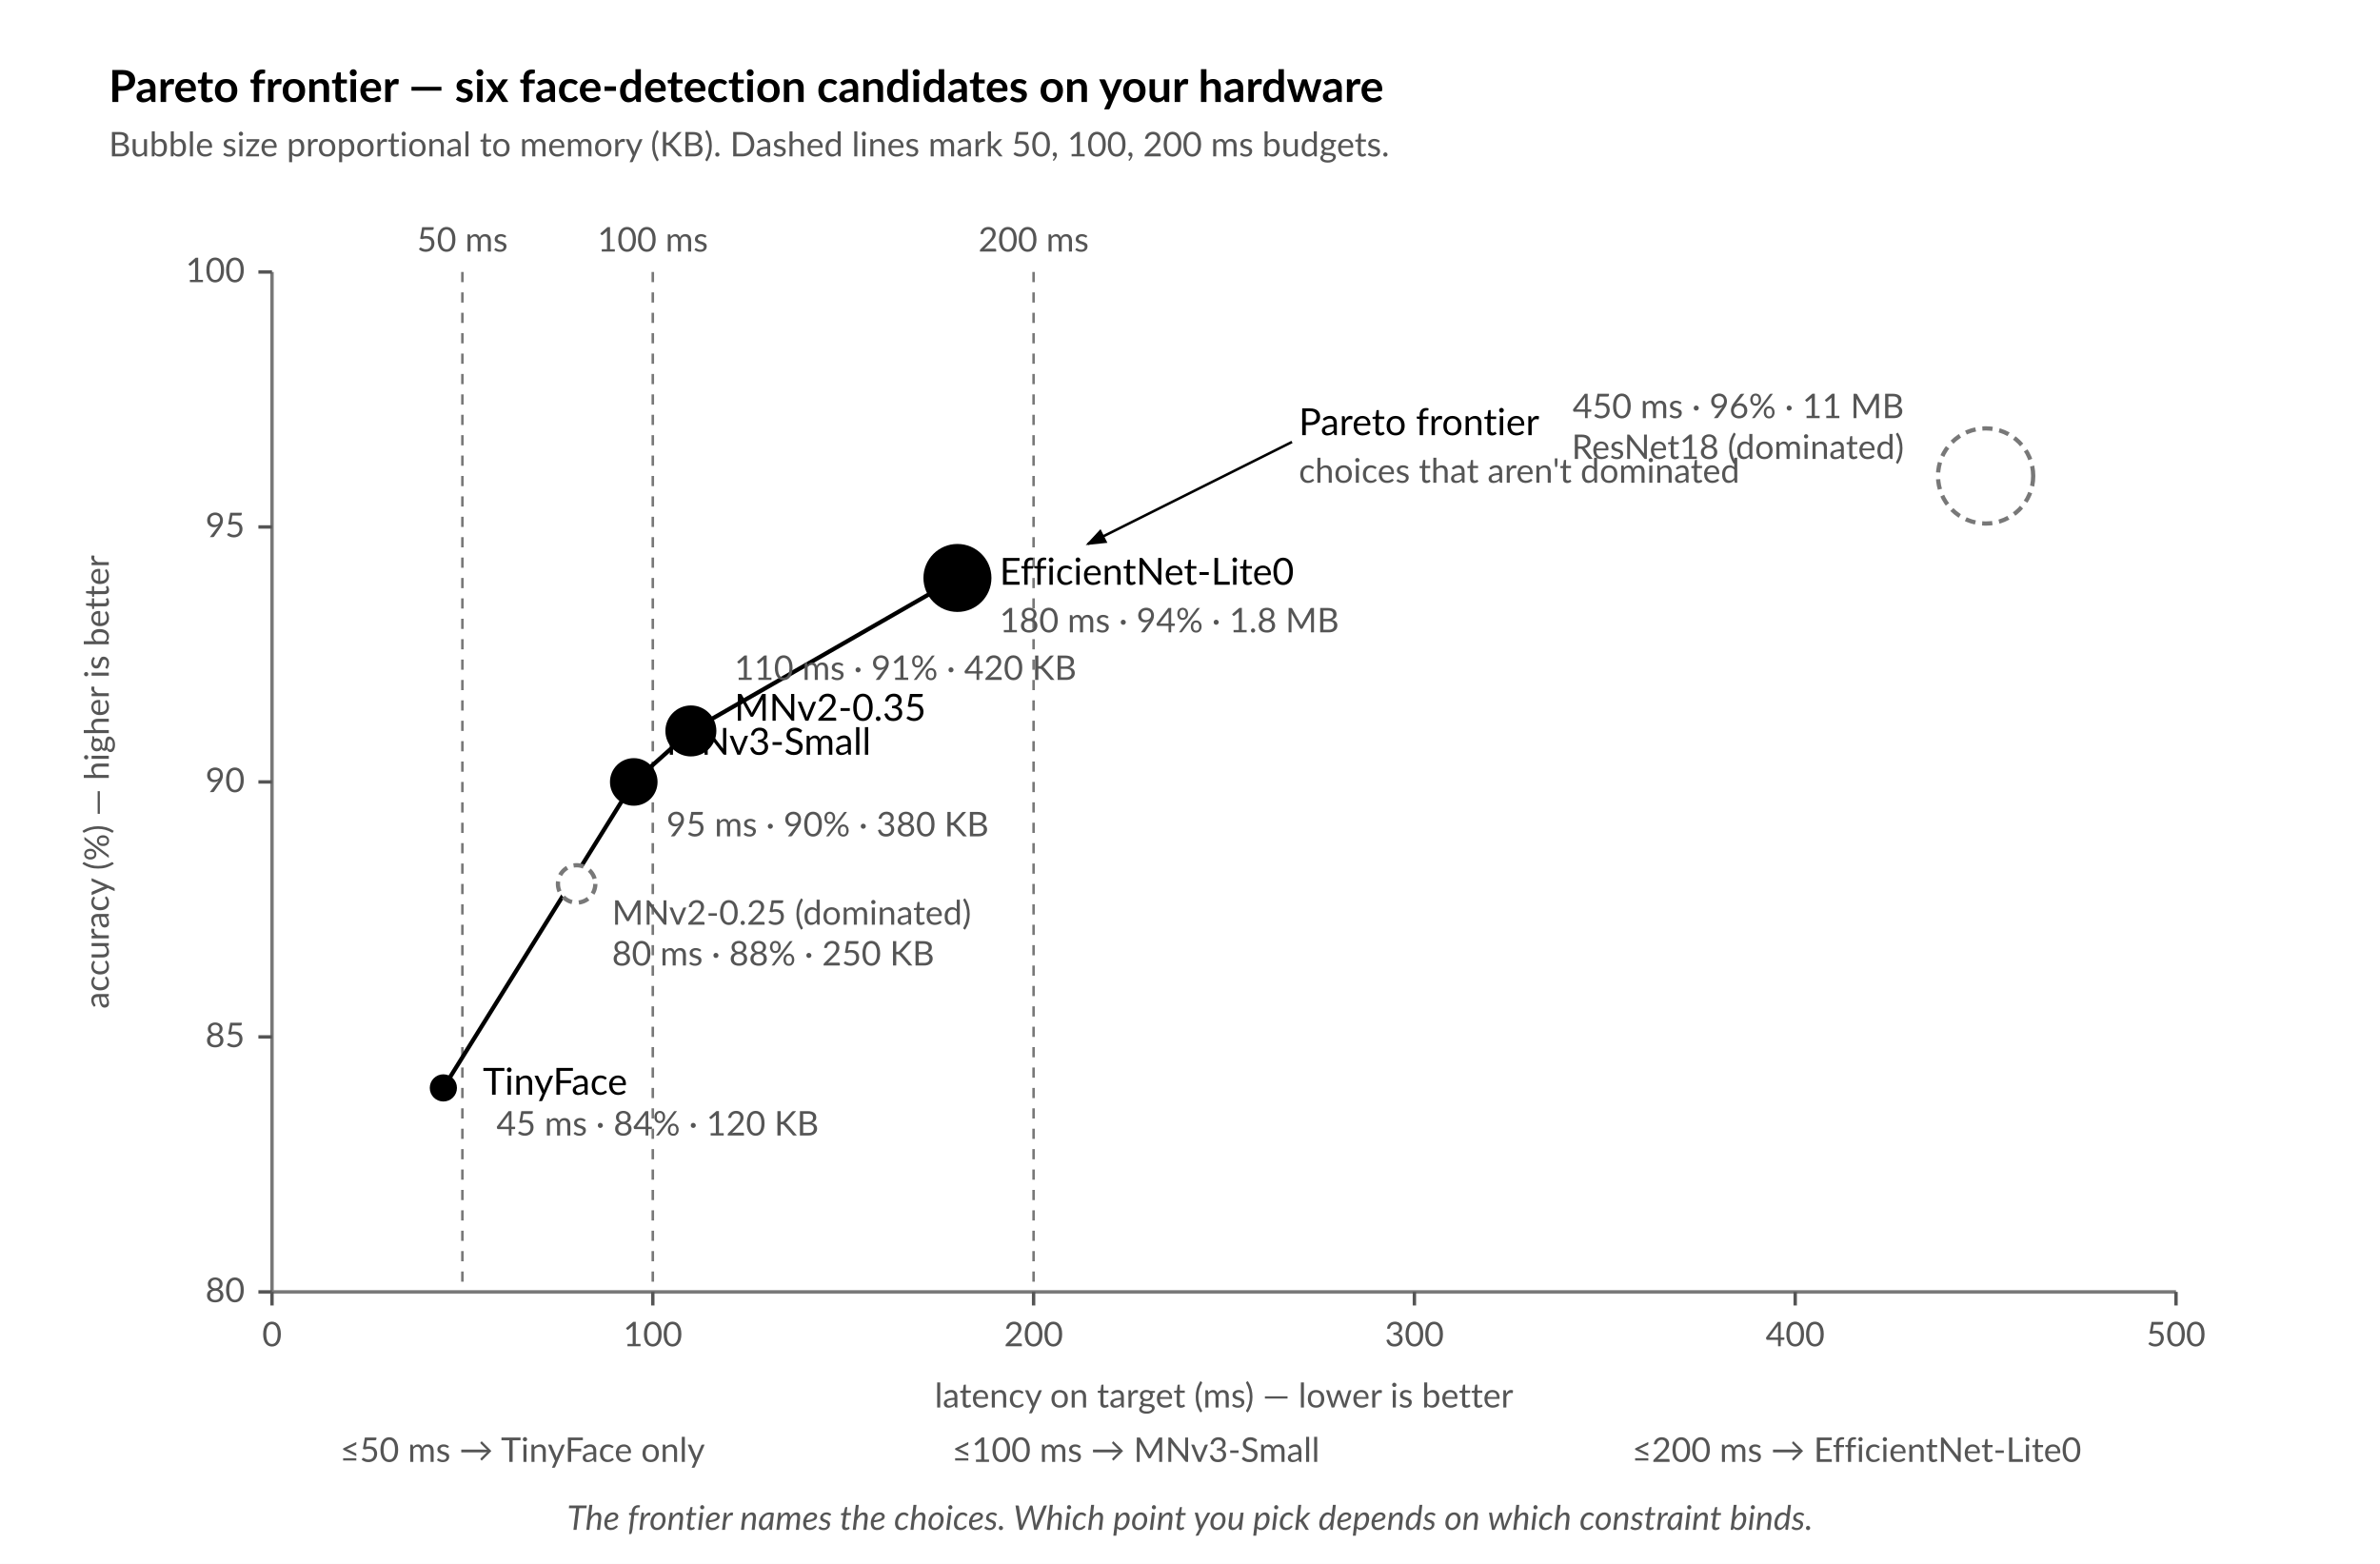
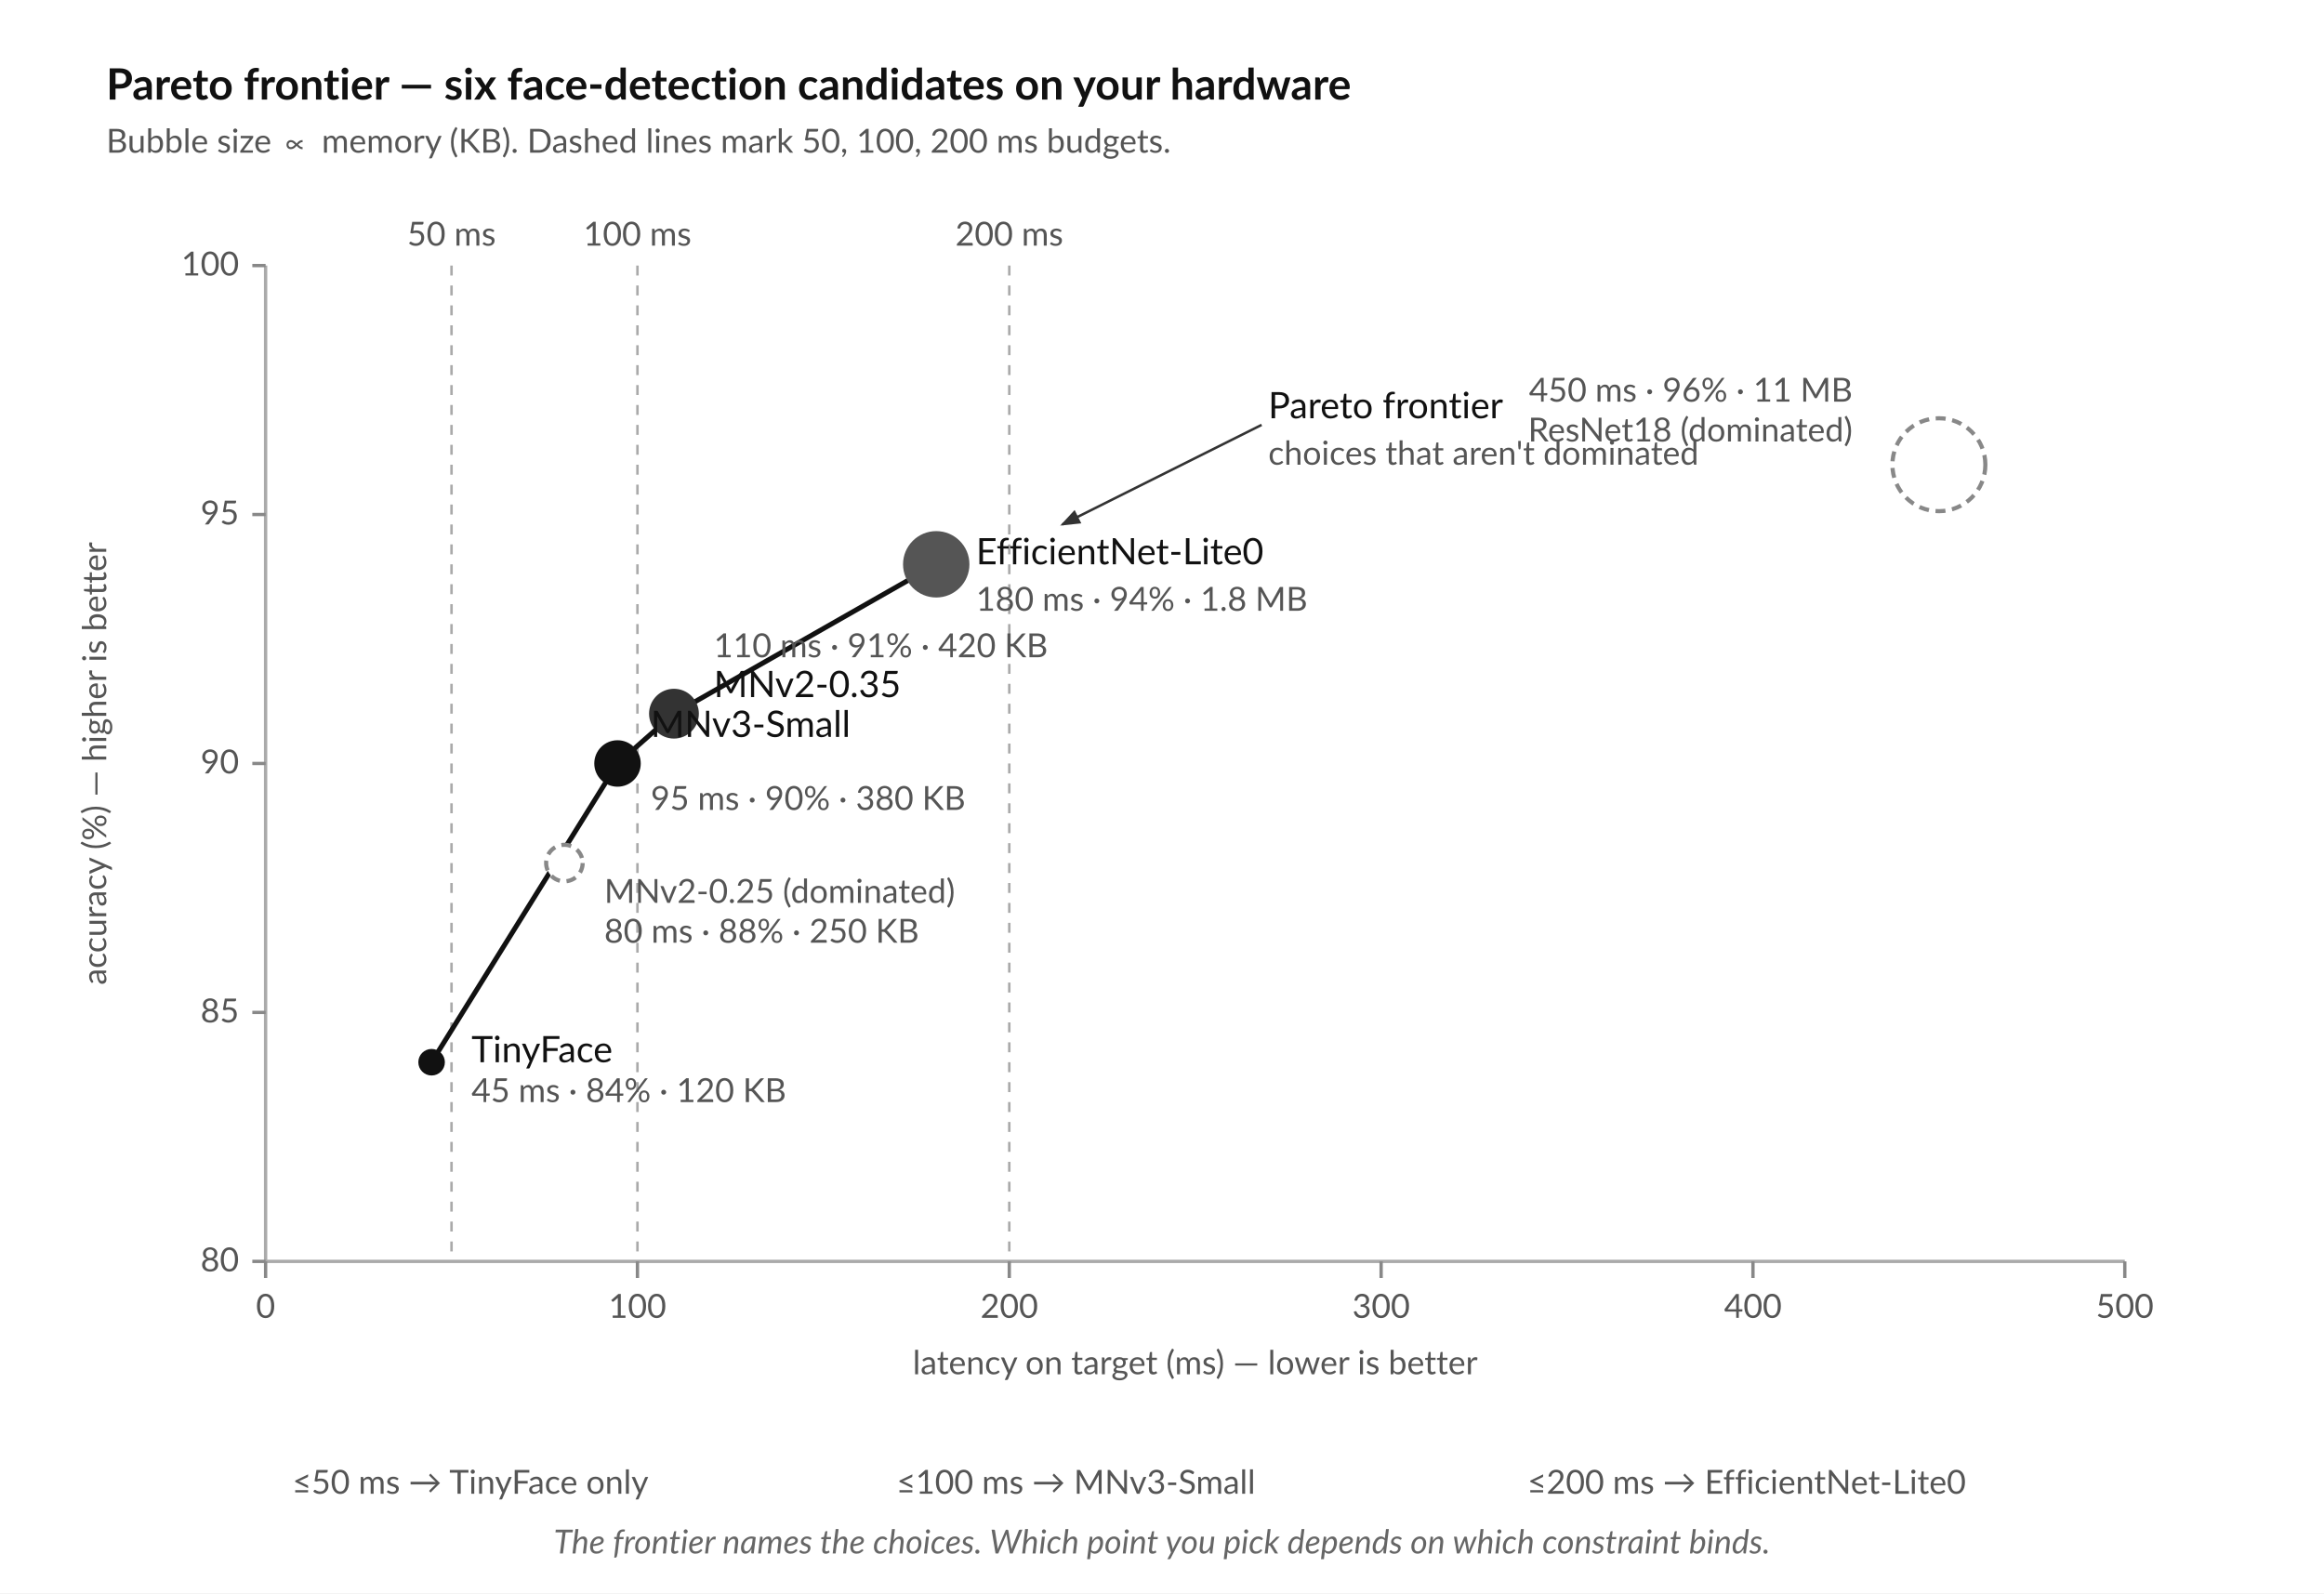
- <svg xmlns="http://www.w3.org/2000/svg" viewBox="0 0 700 460" role="img" aria-labelledby="t11d d11d">
+ <svg xmlns="http://www.w3.org/2000/svg" viewBox="0 0 700 480" role="img" aria-labelledby="t11d d11d">
  <defs>
    <style>
-       .ti { font-family: 'Real Head Pro', 'FF Real', Lato, sans-serif; font-size: 13px; font-weight: bold; fill: #000000; }
-       .lb { font-family: 'Real Head Pro', 'FF Real', Lato, sans-serif; font-size: 11px; fill: #000000; }
-       .sm { font-family: 'Real Head Pro', 'FF Real', Lato, sans-serif; font-size: 10px; fill: #555555; }
-       .cap { font-family: 'Real Head Pro', 'FF Real', Lato, sans-serif; font-size: 10px; font-style: italic; fill: #555555; }
-       .nm { font-family: 'Real Head Pro', 'FF Real', Lato, sans-serif; font-size: 11px; font-weight: bold; fill: #000000; }
+       .ti  { font-family: Lato, 'Helvetica Neue', Arial, sans-serif; font-size: 13px; font-weight: bold; fill: #111111; }
+       .lb  { font-family: Lato, 'Helvetica Neue', Arial, sans-serif; font-size: 11px; fill: #111111; }
+       .sm  { font-family: Lato, 'Helvetica Neue', Arial, sans-serif; font-size: 10px; fill: #555555; }
+       .cap { font-family: Lato, 'Helvetica Neue', Arial, sans-serif; font-size: 10px; font-style: italic; fill: #666666; }
    </style>
    <marker id="ar4" markerWidth="8" markerHeight="6" refX="7" refY="3" orient="auto">
-       <polygon points="0 0, 8 3, 0 6" fill="#000000" />
+       <polygon points="0 0, 8 3, 0 6" fill="#333333" />
    </marker>
  </defs>
-   <rect width="700" height="460" fill="#FFFFFF" />
+   <rect width="700" height="480" fill="#FFFFFF" />
  <text x="32" y="30" class="ti">Pareto frontier — six face-detection candidates on your hardware</text>
-   <text x="32" y="46" class="sm">Bubble size proportional to memory (KB). Dashed lines mark 50, 100, 200 ms budgets.</text>
-   <line x1="80" y1="80" x2="80" y2="380" stroke="#787878" stroke-width="1" />
-   <line x1="80" y1="380" x2="640" y2="380" stroke="#787878" stroke-width="1" />
-   <g class="sm">
-     <line x1="80" y1="380" x2="80" y2="384" stroke="#555555" />
-     <text x="80" y="396" text-anchor="middle">0</text>
-     <line x1="192" y1="380" x2="192" y2="384" stroke="#555555" />
-     <text x="192" y="396" text-anchor="middle">100</text>
-     <line x1="304" y1="380" x2="304" y2="384" stroke="#555555" />
-     <text x="304" y="396" text-anchor="middle">200</text>
-     <line x1="416" y1="380" x2="416" y2="384" stroke="#555555" />
-     <text x="416" y="396" text-anchor="middle">300</text>
-     <line x1="528" y1="380" x2="528" y2="384" stroke="#555555" />
-     <text x="528" y="396" text-anchor="middle">400</text>
-     <line x1="640" y1="380" x2="640" y2="384" stroke="#555555" />
-     <text x="640" y="396" text-anchor="middle">500</text>
-   </g>
+   <text x="32" y="46" class="sm">Bubble size ∝ memory (KB). Dashed lines mark 50, 100, 200 ms budgets.</text>
+   <line x1="80" y1="80" x2="80" y2="380" stroke="#AAAAAA" stroke-width="1" />
+   <line x1="80" y1="380" x2="640" y2="380" stroke="#AAAAAA" stroke-width="1" />
+   <line x1="80" y1="380" x2="80" y2="385" stroke="#888888" />
+   <text x="80" y="397" text-anchor="middle" class="sm">0</text>
+   <line x1="192" y1="380" x2="192" y2="385" stroke="#888888" />
+   <text x="192" y="397" text-anchor="middle" class="sm">100</text>
+   <line x1="304" y1="380" x2="304" y2="385" stroke="#888888" />
+   <text x="304" y="397" text-anchor="middle" class="sm">200</text>
+   <line x1="416" y1="380" x2="416" y2="385" stroke="#888888" />
+   <text x="416" y="397" text-anchor="middle" class="sm">300</text>
+   <line x1="528" y1="380" x2="528" y2="385" stroke="#888888" />
+   <text x="528" y="397" text-anchor="middle" class="sm">400</text>
+   <line x1="640" y1="380" x2="640" y2="385" stroke="#888888" />
+   <text x="640" y="397" text-anchor="middle" class="sm">500</text>
  <text x="360" y="414" text-anchor="middle" class="sm">latency on target (ms) — lower is better</text>
-   <g class="sm">
-     <line x1="76" y1="380" x2="80" y2="380" stroke="#555555" />
-     <text x="72" y="383" text-anchor="end">80</text>
-     <line x1="76" y1="305" x2="80" y2="305" stroke="#555555" />
-     <text x="72" y="308" text-anchor="end">85</text>
-     <line x1="76" y1="230" x2="80" y2="230" stroke="#555555" />
-     <text x="72" y="233" text-anchor="end">90</text>
-     <line x1="76" y1="155" x2="80" y2="155" stroke="#555555" />
-     <text x="72" y="158" text-anchor="end">95</text>
-     <line x1="76" y1="80" x2="80" y2="80" stroke="#555555" />
-     <text x="72" y="83" text-anchor="end">100</text>
-   </g>
+   <line x1="76" y1="380" x2="80" y2="380" stroke="#888888" />
+   <text x="72" y="383" text-anchor="end" class="sm">80</text>
+   <line x1="76" y1="305" x2="80" y2="305" stroke="#888888" />
+   <text x="72" y="308" text-anchor="end" class="sm">85</text>
+   <line x1="76" y1="230" x2="80" y2="230" stroke="#888888" />
+   <text x="72" y="233" text-anchor="end" class="sm">90</text>
+   <line x1="76" y1="155" x2="80" y2="155" stroke="#888888" />
+   <text x="72" y="158" text-anchor="end" class="sm">95</text>
+   <line x1="76" y1="80" x2="80" y2="80" stroke="#888888" />
+   <text x="72" y="83" text-anchor="end" class="sm">100</text>
  <text x="32" y="230" text-anchor="middle" transform="rotate(-90 32 230)" class="sm">accuracy (%) — higher is better</text>
-   <line x1="136" y1="80" x2="136" y2="380" stroke="#787878" stroke-width="0.75" stroke-dasharray="3 3" />
+   <line x1="136" y1="80" x2="136" y2="380" stroke="#AAAAAA" stroke-width="0.75" stroke-dasharray="3 3" />
  <text x="136" y="74" text-anchor="middle" class="sm">50 ms</text>
-   <line x1="192" y1="80" x2="192" y2="380" stroke="#787878" stroke-width="0.75" stroke-dasharray="3 3" />
+   <line x1="192" y1="80" x2="192" y2="380" stroke="#AAAAAA" stroke-width="0.75" stroke-dasharray="3 3" />
  <text x="192" y="74" text-anchor="middle" class="sm">100 ms</text>
-   <line x1="304" y1="80" x2="304" y2="380" stroke="#787878" stroke-width="0.75" stroke-dasharray="3 3" />
+   <line x1="304" y1="80" x2="304" y2="380" stroke="#AAAAAA" stroke-width="0.75" stroke-dasharray="3 3" />
  <text x="304" y="74" text-anchor="middle" class="sm">200 ms</text>
-   <polyline points="130.4,320 186.4,230 203.2,215 281.6,170" fill="none" stroke="#000000" stroke-width="1.25" />
-   <g>
-     <circle cx="130.4" cy="320" r="4" fill="#000000" />
-     <circle cx="186.4" cy="230" r="7" fill="#000000" />
-     <circle cx="203.2" cy="215" r="7.5" fill="#000000" />
-     <circle cx="281.6" cy="170" r="10" fill="#000000" />
-   </g>
-   <circle cx="169.6" cy="260" r="5.5" fill="#FFFFFF" stroke="#787878" stroke-width="1.25" stroke-dasharray="3 2" />
-   <circle cx="584" cy="140" r="14" fill="#FFFFFF" stroke="#787878" stroke-width="1.25" stroke-dasharray="3 2" />
-   <text x="142" y="322" class="lb">TinyFace</text>
-   <text x="146" y="334" class="sm">45 ms · 84% · 120 KB</text>
+   <polyline points="130,320 186,230 203,215 282,170" fill="none" stroke="#111111" stroke-width="1.5" />
+   <circle cx="130" cy="320" r="4" fill="#111111" />
+   <circle cx="186" cy="230" r="7" fill="#111111" />
+   <circle cx="203" cy="215" r="7.5" fill="#333333" />
+   <circle cx="282" cy="170" r="10" fill="#555555" />
+   <circle cx="170" cy="260" r="5.5" fill="#FFFFFF" stroke="#888888" stroke-width="1.25" stroke-dasharray="3 2" />
+   <circle cx="584" cy="140" r="14" fill="#FFFFFF" stroke="#888888" stroke-width="1.25" stroke-dasharray="3 2" />
+   <text x="142" y="320" class="lb">TinyFace</text>
+   <text x="142" y="332" class="sm">45 ms · 84% · 120 KB</text>
  <text x="196" y="222" class="lb">MNv3-Small</text>
-   <text x="196" y="246" class="sm">95 ms · 90% · 380 KB</text>
-   <text x="216" y="212" class="lb">MNv2-0.35</text>
-   <text x="216" y="200" class="sm">110 ms · 91% · 420 KB</text>
-   <text x="294" y="172" class="lb">EfficientNet-Lite0</text>
-   <text x="294" y="186" class="sm">180 ms · 94% · 1.8 MB</text>
-   <text x="180" y="272" class="sm" fill="#787878">MNv2-0.25 (dominated)</text>
-   <text x="180" y="284" class="sm" fill="#787878">80 ms · 88% · 250 KB</text>
-   <text x="560" y="135" text-anchor="end" class="sm" fill="#787878">ResNet18 (dominated)</text>
-   <text x="560" y="123" text-anchor="end" class="sm" fill="#787878">450 ms · 96% · 11 MB</text>
-   <path d="M 380 130 L 320 160" fill="none" stroke="#000000" stroke-width="0.75" marker-end="url(#ar4)" />
-   <text x="382" y="128" class="lb">Pareto frontier</text>
-   <text x="382" y="142" class="sm">choices that aren't dominated</text>
-   <text x="100" y="430" class="sm">≤50 ms → TinyFace only</text>
-   <text x="280" y="430" class="sm">≤100 ms → MNv3-Small</text>
-   <text x="480" y="430" class="sm">≤200 ms → EfficientNet-Lite0</text>
-   <text x="350" y="450" text-anchor="middle" class="cap">The frontier names the choices. Which point you pick depends on which constraint binds.</text>
+   <text x="196" y="244" class="sm">95 ms · 90% · 380 KB</text>
+   <text x="215" y="210" class="lb">MNv2-0.35</text>
+   <text x="215" y="198" class="sm">110 ms · 91% · 420 KB</text>
+   <text x="294" y="170" class="lb">EfficientNet-Lite0</text>
+   <text x="294" y="184" class="sm">180 ms · 94% · 1.8 MB</text>
+   <text x="182" y="272" class="sm">MNv2-0.25 (dominated)</text>
+   <text x="182" y="284" class="sm">80 ms · 88% · 250 KB</text>
+   <text x="558" y="133" text-anchor="end" class="sm">ResNet18 (dominated)</text>
+   <text x="558" y="121" text-anchor="end" class="sm">450 ms · 96% · 11 MB</text>
+   <path d="M 380 128 L 320 158" fill="none" stroke="#333333" stroke-width="0.75" marker-end="url(#ar4)" />
+   <text x="382" y="126" class="lb">Pareto frontier</text>
+   <text x="382" y="140" class="sm">choices that aren't dominated</text>
+   <text x="88" y="450" class="sm">≤50 ms → TinyFace only</text>
+   <text x="270" y="450" class="sm">≤100 ms → MNv3-Small</text>
+   <text x="460" y="450" class="sm">≤200 ms → EfficientNet-Lite0</text>
+   <text x="350" y="468" text-anchor="middle" class="cap">The frontier names the choices. Which point you pick depends on which constraint binds.</text>
</svg>
